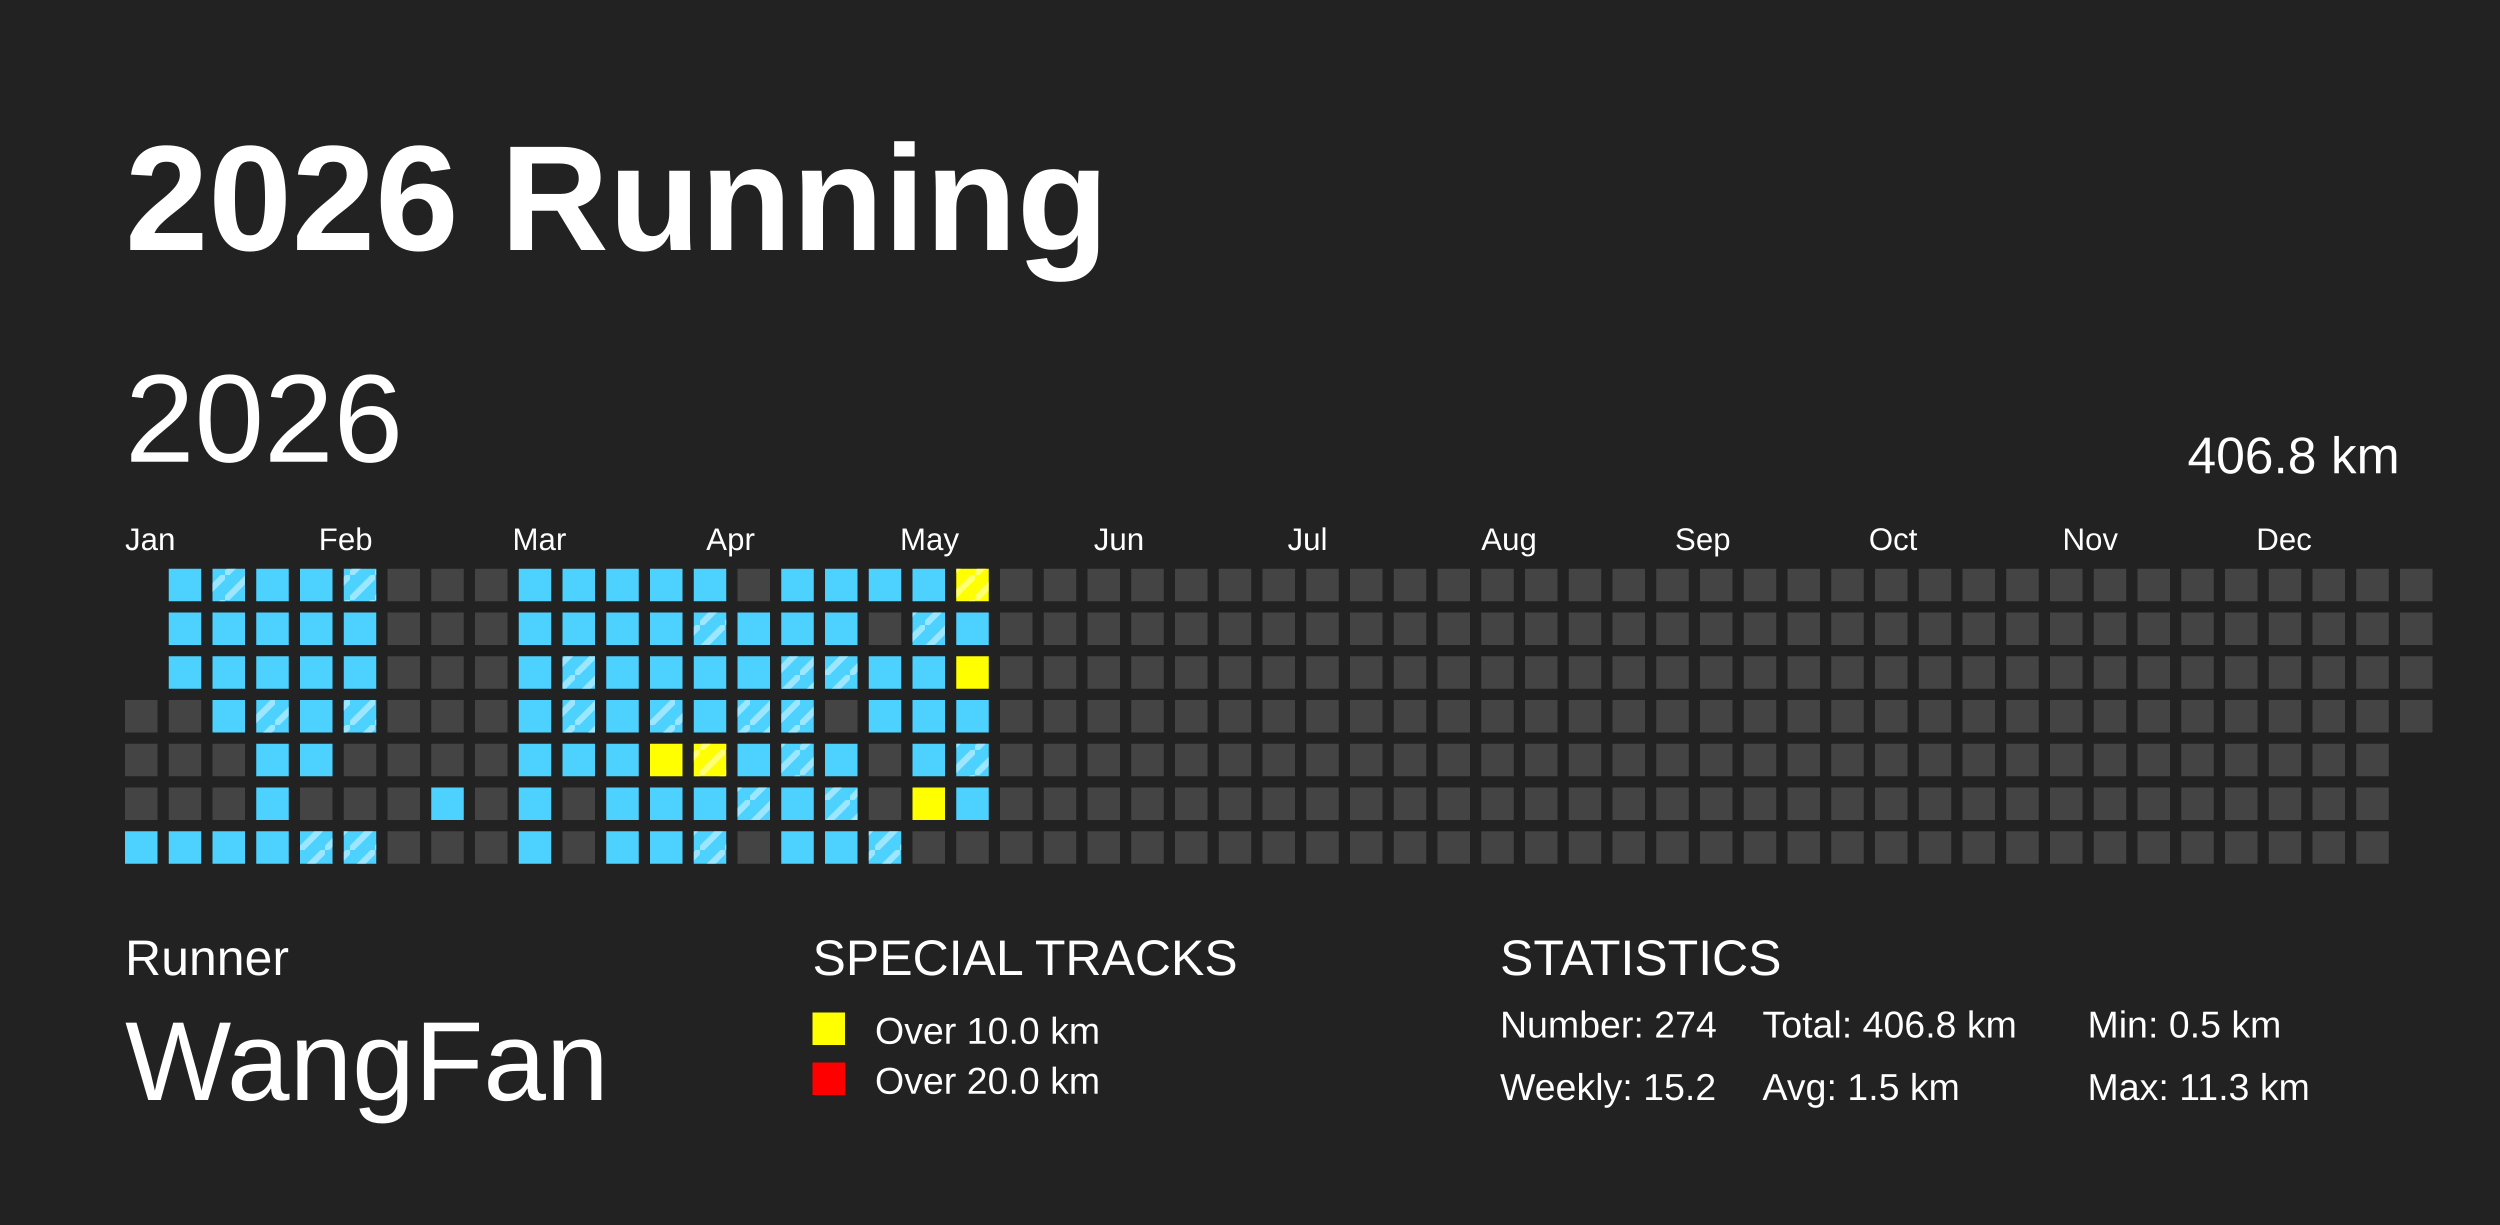
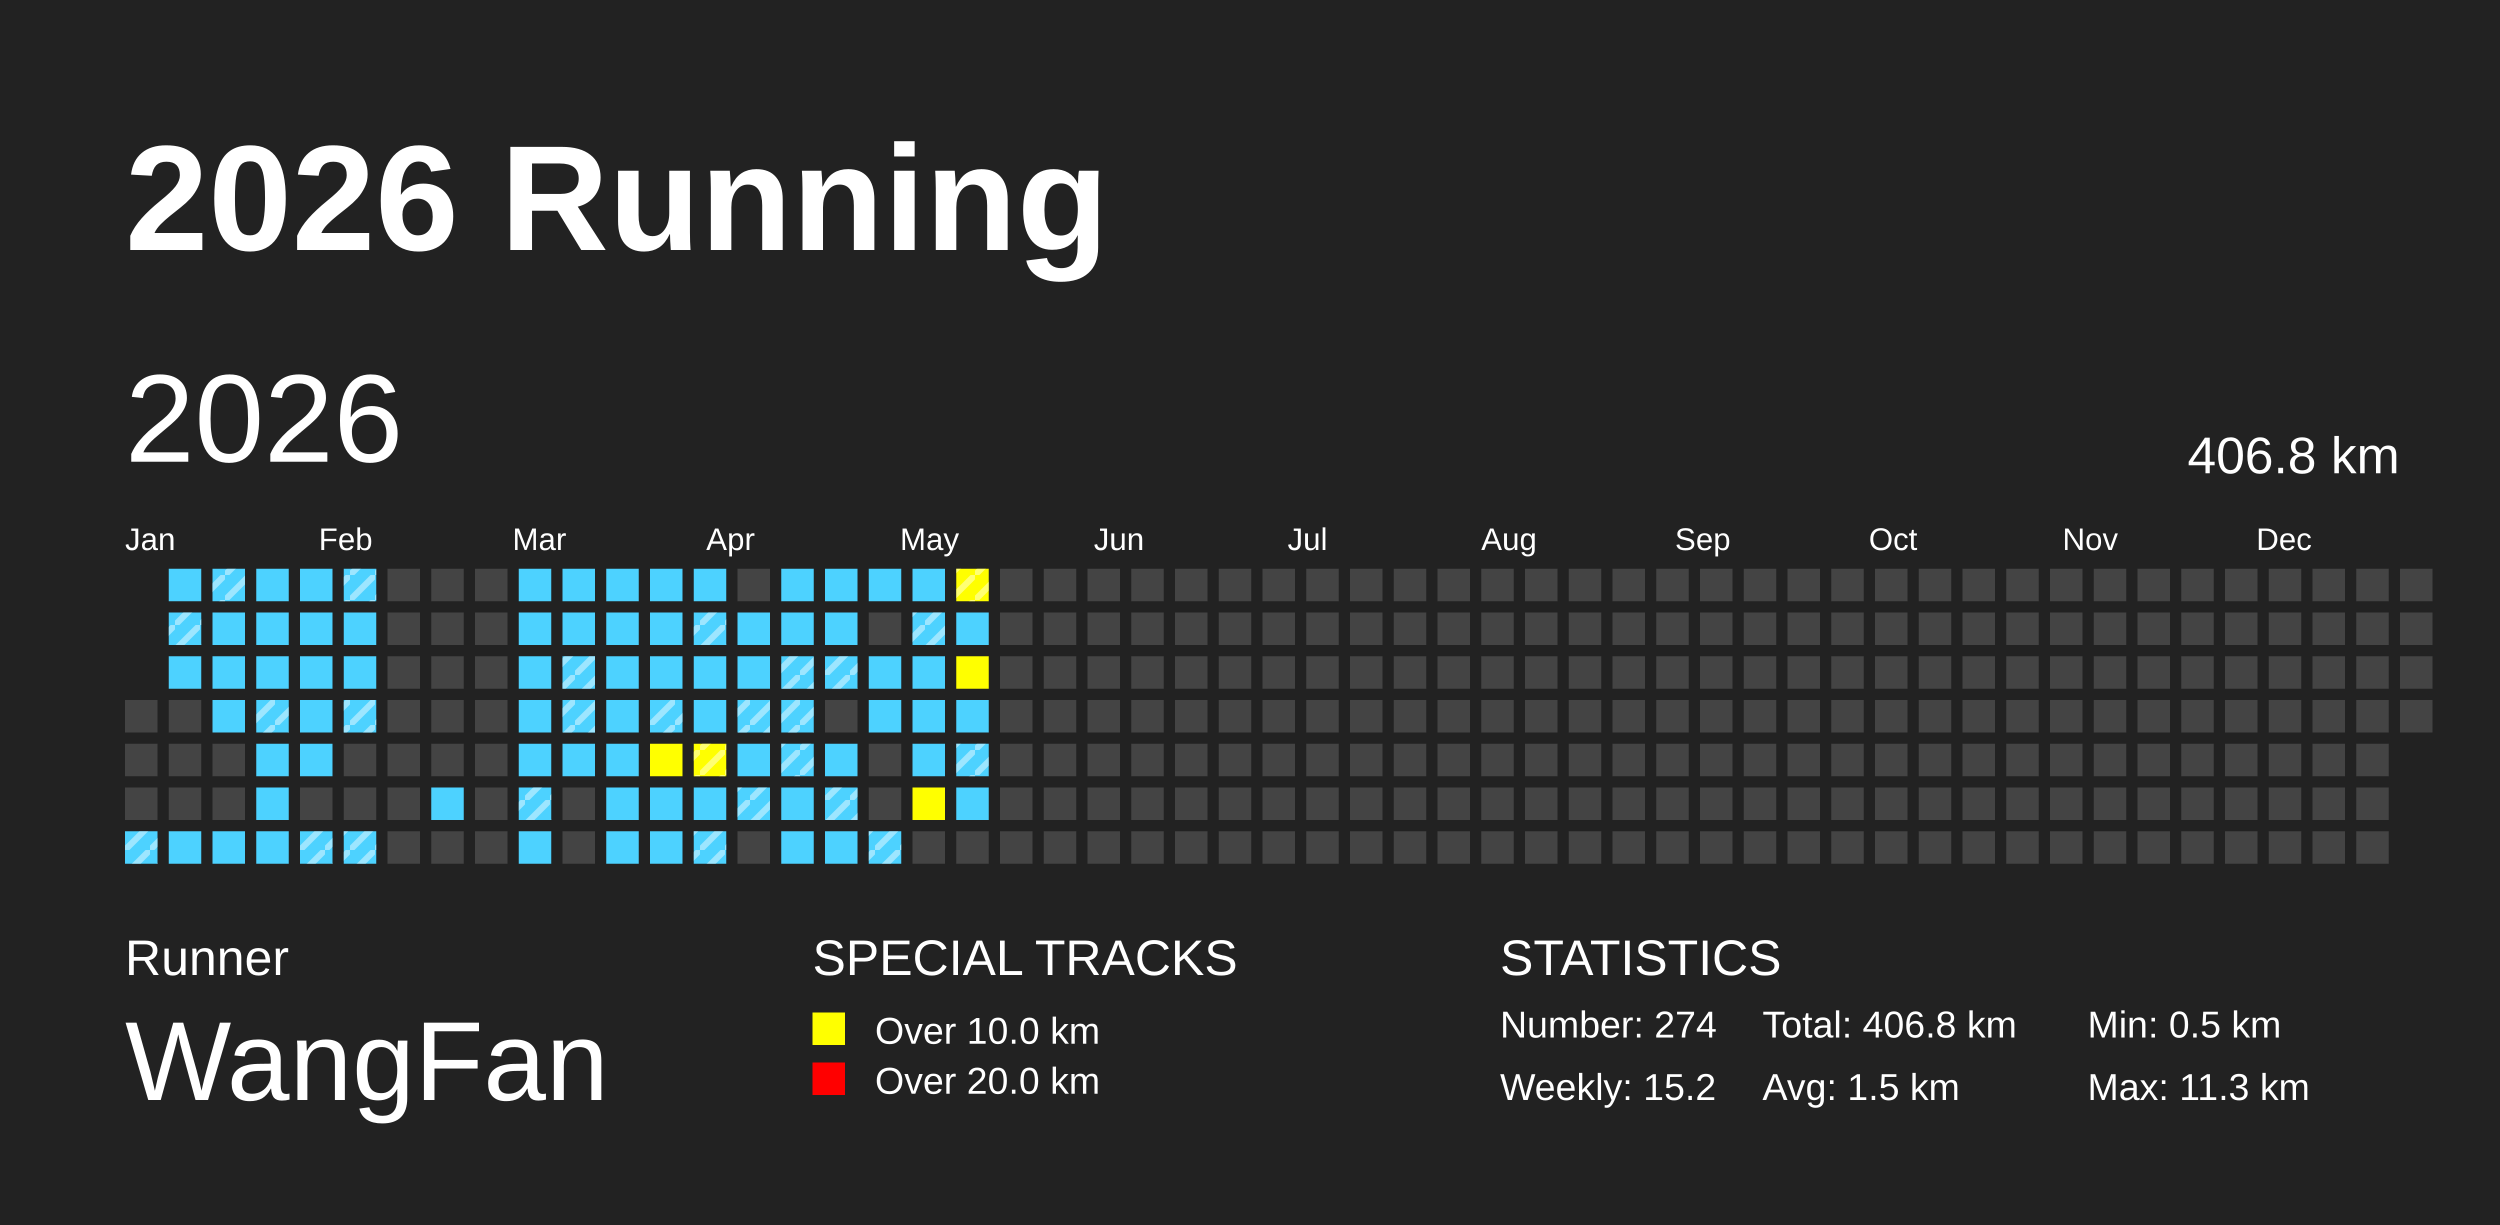
<svg xmlns="http://www.w3.org/2000/svg" baseProfile="full" height="98mm" version="1.1" viewBox="0,0,200,98" width="200mm">
  <defs>
    <pattern height="2" id="indoor-stripe" patternUnits="userSpaceOnUse" width="2">
      <line stroke="white" stroke-opacity="0.45" stroke-width="0.5" x1="0" x2="2" y1="2" y2="0" />
    </pattern>
  </defs>
  <rect fill="#222222" height="98" width="200" x="0" y="0" />
  <text fill="#FFFFFF" style="font-size:12px; font-family:Arial; font-weight:bold;" x="10" y="20">2026 Running</text>
  <text fill="#FFFFFF" style="font-size:4px; font-family:Arial" x="10" y="78">Runner</text>
  <text fill="#FFFFFF" style="font-size:9px; font-family:Arial" x="10" y="88">WangFan</text>
  <text fill="#FFFFFF" style="font-size:4px; font-family:Arial" x="65" y="78">SPECIAL TRACKS</text>
  <rect fill="yellow" height="2.6" width="2.6" x="65" y="81" />
  <text fill="#FFFFFF" style="font-size:3px; font-family:Arial" x="70" y="83.5">Over 10.0 km</text>
  <rect fill="red" height="2.6" width="2.6" x="65" y="85" />
  <text fill="#FFFFFF" style="font-size:3px; font-family:Arial" x="70" y="87.5">Over 20.0 km</text>
  <text fill="#FFFFFF" style="font-size:4px; font-family:Arial" x="120" y="78">STATISTICS</text>
  <text fill="#FFFFFF" style="font-size:3px; font-family:Arial" x="120" y="83">Number: 274</text>
  <text fill="#FFFFFF" style="font-size:3px; font-family:Arial" x="120" y="88">Weekly: 15.2</text>
  <text fill="#FFFFFF" style="font-size:3px; font-family:Arial" x="141" y="83">Total: 406.8 km</text>
  <text fill="#FFFFFF" style="font-size:3px; font-family:Arial" x="141" y="88">Avg: 1.5 km</text>
  <text fill="#FFFFFF" style="font-size:3px; font-family:Arial" x="167" y="83">Min: 0.5 km</text>
  <text fill="#FFFFFF" style="font-size:3px; font-family:Arial" x="167" y="88">Max: 11.3 km</text>
  <text dominant-baseline="hanging" fill="#FFFFFF" style="font-size:10.0px; font-family:Arial;" x="10" y="30">2026</text>
  <text dominant-baseline="hanging" fill="#FFFFFF" style="font-size:4.125px; font-family:Arial;" x="175" y="35">406.8 km</text>
  <text fill="#FFFFFF" style="font-size:2.5px; font-family:Arial" x="10.0" y="44">Jan</text>
  <text fill="#FFFFFF" style="font-size:2.5px; font-family:Arial" x="25.5" y="44">Feb</text>
  <text fill="#FFFFFF" style="font-size:2.5px; font-family:Arial" x="41.0" y="44">Mar</text>
  <text fill="#FFFFFF" style="font-size:2.5px; font-family:Arial" x="56.5" y="44">Apr</text>
  <text fill="#FFFFFF" style="font-size:2.5px; font-family:Arial" x="72.0" y="44">May</text>
  <text fill="#FFFFFF" style="font-size:2.5px; font-family:Arial" x="87.5" y="44">Jun</text>
  <text fill="#FFFFFF" style="font-size:2.5px; font-family:Arial" x="103.0" y="44">Jul</text>
  <text fill="#FFFFFF" style="font-size:2.5px; font-family:Arial" x="118.5" y="44">Aug</text>
  <text fill="#FFFFFF" style="font-size:2.5px; font-family:Arial" x="134.0" y="44">Sep</text>
  <text fill="#FFFFFF" style="font-size:2.5px; font-family:Arial" x="149.5" y="44">Oct</text>
  <text fill="#FFFFFF" style="font-size:2.5px; font-family:Arial" x="165.0" y="44">Nov</text>
  <text fill="#FFFFFF" style="font-size:2.5px; font-family:Arial" x="180.5" y="44">Dec</text>
  <rect fill="#444444" height="2.6" width="2.6" x="10.0" y="56.0" />
  <rect fill="#444444" height="2.6" width="2.6" x="10.0" y="59.5" />
  <rect fill="#444444" height="2.6" width="2.6" x="10.0" y="63.0" />
  <rect fill="#4DD2FF" height="2.6" width="2.6" x="10.0" y="66.5" />
+   <rect fill="url(#indoor-stripe)" height="2.6" width="2.6" x="10.0" y="66.5" />
  <rect fill="#4DD2FF" height="2.6" width="2.6" x="13.5" y="45.5" />
  <rect fill="#4DD2FF" height="2.6" width="2.6" x="13.5" y="49.0" />
+   <rect fill="url(#indoor-stripe)" height="2.6" width="2.6" x="13.5" y="49.0" />
  <rect fill="#4DD2FF" height="2.6" width="2.6" x="13.5" y="52.5" />
  <rect fill="#444444" height="2.6" width="2.6" x="13.5" y="56.0" />
  <rect fill="#444444" height="2.6" width="2.6" x="13.5" y="59.5" />
  <rect fill="#444444" height="2.6" width="2.6" x="13.5" y="63.0" />
  <rect fill="#4DD2FF" height="2.6" width="2.6" x="13.5" y="66.5" />
  <rect fill="#4DD2FF" height="2.6" width="2.6" x="17.0" y="45.5" />
  <rect fill="url(#indoor-stripe)" height="2.6" width="2.6" x="17.0" y="45.5" />
  <rect fill="#4DD2FF" height="2.6" width="2.6" x="17.0" y="49.0" />
  <rect fill="#4DD2FF" height="2.6" width="2.6" x="17.0" y="52.5" />
  <rect fill="#4DD2FF" height="2.6" width="2.6" x="17.0" y="56.0" />
  <rect fill="#444444" height="2.6" width="2.6" x="17.0" y="59.5" />
  <rect fill="#444444" height="2.6" width="2.6" x="17.0" y="63.0" />
  <rect fill="#4DD2FF" height="2.6" width="2.6" x="17.0" y="66.5" />
  <rect fill="#4DD2FF" height="2.6" width="2.6" x="20.5" y="45.5" />
  <rect fill="#4DD2FF" height="2.6" width="2.6" x="20.5" y="49.0" />
  <rect fill="#4DD2FF" height="2.6" width="2.6" x="20.5" y="52.5" />
  <rect fill="#4DD2FF" height="2.6" width="2.6" x="20.5" y="56.0" />
  <rect fill="url(#indoor-stripe)" height="2.6" width="2.6" x="20.5" y="56.0" />
  <rect fill="#4DD2FF" height="2.6" width="2.6" x="20.5" y="59.5" />
  <rect fill="#4DD2FF" height="2.6" width="2.6" x="20.5" y="63.0" />
  <rect fill="#4DD2FF" height="2.6" width="2.6" x="20.5" y="66.5" />
  <rect fill="#4DD2FF" height="2.6" width="2.6" x="24.0" y="45.5" />
  <rect fill="#4DD2FF" height="2.6" width="2.6" x="24.0" y="49.0" />
  <rect fill="#4DD2FF" height="2.6" width="2.6" x="24.0" y="52.5" />
  <rect fill="#4DD2FF" height="2.6" width="2.6" x="24.0" y="56.0" />
  <rect fill="#4DD2FF" height="2.6" width="2.6" x="24.0" y="59.5" />
  <rect fill="#444444" height="2.6" width="2.6" x="24.0" y="63.0" />
  <rect fill="#4DD2FF" height="2.6" width="2.6" x="24.0" y="66.5" />
  <rect fill="url(#indoor-stripe)" height="2.6" width="2.6" x="24.0" y="66.5" />
  <rect fill="#4DD2FF" height="2.6" width="2.6" x="27.5" y="45.5" />
  <rect fill="url(#indoor-stripe)" height="2.6" width="2.6" x="27.5" y="45.5" />
  <rect fill="#4DD2FF" height="2.6" width="2.6" x="27.5" y="49.0" />
  <rect fill="#4DD2FF" height="2.6" width="2.6" x="27.5" y="52.5" />
  <rect fill="#4DD2FF" height="2.6" width="2.6" x="27.5" y="56.0" />
  <rect fill="url(#indoor-stripe)" height="2.6" width="2.6" x="27.5" y="56.0" />
  <rect fill="#444444" height="2.6" width="2.6" x="27.5" y="59.5" />
  <rect fill="#444444" height="2.6" width="2.6" x="27.5" y="63.0" />
  <rect fill="#4DD2FF" height="2.6" width="2.6" x="27.5" y="66.5" />
  <rect fill="url(#indoor-stripe)" height="2.6" width="2.6" x="27.5" y="66.5" />
  <rect fill="#444444" height="2.6" width="2.6" x="31.0" y="45.5" />
  <rect fill="#444444" height="2.6" width="2.6" x="31.0" y="49.0" />
  <rect fill="#444444" height="2.6" width="2.6" x="31.0" y="52.5" />
  <rect fill="#444444" height="2.6" width="2.6" x="31.0" y="56.0" />
  <rect fill="#444444" height="2.6" width="2.6" x="31.0" y="59.5" />
  <rect fill="#444444" height="2.6" width="2.6" x="31.0" y="63.0" />
  <rect fill="#444444" height="2.6" width="2.6" x="31.0" y="66.5" />
  <rect fill="#444444" height="2.6" width="2.6" x="34.5" y="45.5" />
  <rect fill="#444444" height="2.6" width="2.6" x="34.5" y="49.0" />
  <rect fill="#444444" height="2.6" width="2.6" x="34.5" y="52.5" />
  <rect fill="#444444" height="2.6" width="2.6" x="34.5" y="56.0" />
  <rect fill="#444444" height="2.6" width="2.6" x="34.5" y="59.5" />
  <rect fill="#4DD2FF" height="2.6" width="2.6" x="34.5" y="63.0" />
  <rect fill="#444444" height="2.6" width="2.6" x="34.5" y="66.5" />
  <rect fill="#444444" height="2.6" width="2.6" x="38.0" y="45.5" />
  <rect fill="#444444" height="2.6" width="2.6" x="38.0" y="49.0" />
  <rect fill="#444444" height="2.6" width="2.6" x="38.0" y="52.5" />
  <rect fill="#444444" height="2.6" width="2.6" x="38.0" y="56.0" />
  <rect fill="#444444" height="2.6" width="2.6" x="38.0" y="59.5" />
  <rect fill="#444444" height="2.6" width="2.6" x="38.0" y="63.0" />
  <rect fill="#444444" height="2.6" width="2.6" x="38.0" y="66.5" />
  <rect fill="#4DD2FF" height="2.6" width="2.6" x="41.5" y="45.5" />
  <rect fill="#4DD2FF" height="2.6" width="2.6" x="41.5" y="49.0" />
  <rect fill="#4DD2FF" height="2.6" width="2.6" x="41.5" y="52.5" />
  <rect fill="#4DD2FF" height="2.6" width="2.6" x="41.5" y="56.0" />
  <rect fill="#4DD2FF" height="2.6" width="2.6" x="41.5" y="59.5" />
  <rect fill="#4DD2FF" height="2.6" width="2.6" x="41.5" y="63.0" />
+   <rect fill="url(#indoor-stripe)" height="2.6" width="2.6" x="41.5" y="63.0" />
  <rect fill="#4DD2FF" height="2.6" width="2.6" x="41.5" y="66.5" />
  <rect fill="#4DD2FF" height="2.6" width="2.6" x="45.0" y="45.5" />
  <rect fill="#4DD2FF" height="2.6" width="2.6" x="45.0" y="49.0" />
  <rect fill="#4DD2FF" height="2.6" width="2.6" x="45.0" y="52.5" />
  <rect fill="url(#indoor-stripe)" height="2.6" width="2.6" x="45.0" y="52.5" />
  <rect fill="#4DD2FF" height="2.6" width="2.6" x="45.0" y="56.0" />
  <rect fill="url(#indoor-stripe)" height="2.6" width="2.6" x="45.0" y="56.0" />
  <rect fill="#4DD2FF" height="2.6" width="2.6" x="45.0" y="59.5" />
  <rect fill="#444444" height="2.6" width="2.6" x="45.0" y="63.0" />
  <rect fill="#444444" height="2.6" width="2.6" x="45.0" y="66.5" />
  <rect fill="#4DD2FF" height="2.6" width="2.6" x="48.5" y="45.5" />
  <rect fill="#4DD2FF" height="2.6" width="2.6" x="48.5" y="49.0" />
  <rect fill="#4DD2FF" height="2.6" width="2.6" x="48.5" y="52.5" />
  <rect fill="#4DD2FF" height="2.6" width="2.6" x="48.5" y="56.0" />
  <rect fill="#4DD2FF" height="2.6" width="2.6" x="48.5" y="59.5" />
  <rect fill="#4DD2FF" height="2.6" width="2.6" x="48.5" y="63.0" />
  <rect fill="#4DD2FF" height="2.6" width="2.6" x="48.5" y="66.5" />
  <rect fill="#4DD2FF" height="2.6" width="2.6" x="52.0" y="45.5" />
  <rect fill="#4DD2FF" height="2.6" width="2.6" x="52.0" y="49.0" />
  <rect fill="#4DD2FF" height="2.6" width="2.6" x="52.0" y="52.5" />
  <rect fill="#4DD2FF" height="2.6" width="2.6" x="52.0" y="56.0" />
  <rect fill="url(#indoor-stripe)" height="2.6" width="2.6" x="52.0" y="56.0" />
  <rect fill="yellow" height="2.6" width="2.6" x="52.0" y="59.5" />
  <rect fill="#4DD2FF" height="2.6" width="2.6" x="52.0" y="63.0" />
  <rect fill="#4DD2FF" height="2.6" width="2.6" x="52.0" y="66.5" />
  <rect fill="#4DD2FF" height="2.6" width="2.6" x="55.5" y="45.5" />
  <rect fill="#4DD2FF" height="2.6" width="2.6" x="55.5" y="49.0" />
  <rect fill="url(#indoor-stripe)" height="2.6" width="2.6" x="55.5" y="49.0" />
  <rect fill="#4DD2FF" height="2.6" width="2.6" x="55.5" y="52.5" />
  <rect fill="#4DD2FF" height="2.6" width="2.6" x="55.5" y="56.0" />
  <rect fill="yellow" height="2.6" width="2.6" x="55.5" y="59.5" />
  <rect fill="url(#indoor-stripe)" height="2.6" width="2.6" x="55.5" y="59.5" />
  <rect fill="#4DD2FF" height="2.6" width="2.6" x="55.5" y="63.0" />
  <rect fill="#4DD2FF" height="2.6" width="2.6" x="55.5" y="66.5" />
  <rect fill="url(#indoor-stripe)" height="2.6" width="2.6" x="55.5" y="66.5" />
  <rect fill="#444444" height="2.6" width="2.6" x="59.0" y="45.5" />
  <rect fill="#4DD2FF" height="2.6" width="2.6" x="59.0" y="49.0" />
  <rect fill="#4DD2FF" height="2.6" width="2.6" x="59.0" y="52.5" />
  <rect fill="#4DD2FF" height="2.6" width="2.6" x="59.0" y="56.0" />
  <rect fill="url(#indoor-stripe)" height="2.6" width="2.6" x="59.0" y="56.0" />
  <rect fill="#4DD2FF" height="2.6" width="2.6" x="59.0" y="59.5" />
  <rect fill="#4DD2FF" height="2.6" width="2.6" x="59.0" y="63.0" />
  <rect fill="url(#indoor-stripe)" height="2.6" width="2.6" x="59.0" y="63.0" />
  <rect fill="#444444" height="2.6" width="2.6" x="59.0" y="66.5" />
  <rect fill="#4DD2FF" height="2.6" width="2.6" x="62.5" y="45.5" />
  <rect fill="#4DD2FF" height="2.6" width="2.6" x="62.5" y="49.0" />
  <rect fill="#4DD2FF" height="2.6" width="2.6" x="62.5" y="52.5" />
  <rect fill="url(#indoor-stripe)" height="2.6" width="2.6" x="62.5" y="52.5" />
  <rect fill="#4DD2FF" height="2.6" width="2.6" x="62.5" y="56.0" />
  <rect fill="url(#indoor-stripe)" height="2.6" width="2.6" x="62.5" y="56.0" />
  <rect fill="#4DD2FF" height="2.6" width="2.6" x="62.5" y="59.5" />
  <rect fill="url(#indoor-stripe)" height="2.6" width="2.6" x="62.5" y="59.5" />
  <rect fill="#4DD2FF" height="2.6" width="2.6" x="62.5" y="63.0" />
  <rect fill="#4DD2FF" height="2.6" width="2.6" x="62.5" y="66.5" />
  <rect fill="#4DD2FF" height="2.6" width="2.6" x="66.0" y="45.5" />
  <rect fill="#4DD2FF" height="2.6" width="2.6" x="66.0" y="49.0" />
  <rect fill="#4DD2FF" height="2.6" width="2.6" x="66.0" y="52.5" />
  <rect fill="url(#indoor-stripe)" height="2.6" width="2.6" x="66.0" y="52.5" />
  <rect fill="#444444" height="2.6" width="2.6" x="66.0" y="56.0" />
  <rect fill="#4DD2FF" height="2.6" width="2.6" x="66.0" y="59.5" />
  <rect fill="#4DD2FF" height="2.6" width="2.6" x="66.0" y="63.0" />
  <rect fill="url(#indoor-stripe)" height="2.6" width="2.6" x="66.0" y="63.0" />
  <rect fill="#4DD2FF" height="2.6" width="2.6" x="66.0" y="66.5" />
  <rect fill="#4DD2FF" height="2.6" width="2.6" x="69.5" y="45.5" />
  <rect fill="#444444" height="2.6" width="2.6" x="69.5" y="49.0" />
  <rect fill="#4DD2FF" height="2.6" width="2.6" x="69.5" y="52.5" />
  <rect fill="#4DD2FF" height="2.6" width="2.6" x="69.5" y="56.0" />
  <rect fill="#444444" height="2.6" width="2.6" x="69.5" y="59.5" />
  <rect fill="#444444" height="2.6" width="2.6" x="69.5" y="63.0" />
  <rect fill="#4DD2FF" height="2.6" width="2.6" x="69.5" y="66.5" />
  <rect fill="url(#indoor-stripe)" height="2.6" width="2.6" x="69.5" y="66.5" />
  <rect fill="#4DD2FF" height="2.6" width="2.6" x="73.0" y="45.5" />
  <rect fill="#4DD2FF" height="2.6" width="2.6" x="73.0" y="49.0" />
  <rect fill="url(#indoor-stripe)" height="2.6" width="2.6" x="73.0" y="49.0" />
  <rect fill="#4DD2FF" height="2.6" width="2.6" x="73.0" y="52.5" />
  <rect fill="#4DD2FF" height="2.6" width="2.6" x="73.0" y="56.0" />
  <rect fill="#4DD2FF" height="2.6" width="2.6" x="73.0" y="59.5" />
  <rect fill="yellow" height="2.6" width="2.6" x="73.0" y="63.0" />
  <rect fill="#444444" height="2.6" width="2.6" x="73.0" y="66.5" />
  <rect fill="yellow" height="2.6" width="2.6" x="76.5" y="45.5" />
  <rect fill="url(#indoor-stripe)" height="2.6" width="2.6" x="76.5" y="45.5" />
  <rect fill="#4DD2FF" height="2.6" width="2.6" x="76.5" y="49.0" />
  <rect fill="yellow" height="2.6" width="2.6" x="76.5" y="52.5" />
  <rect fill="#4DD2FF" height="2.6" width="2.6" x="76.5" y="56.0" />
  <rect fill="#4DD2FF" height="2.6" width="2.6" x="76.5" y="59.5" />
  <rect fill="url(#indoor-stripe)" height="2.6" width="2.6" x="76.5" y="59.5" />
  <rect fill="#4DD2FF" height="2.6" width="2.6" x="76.5" y="63.0" />
  <rect fill="#444444" height="2.6" width="2.6" x="76.5" y="66.5" />
  <rect fill="#444444" height="2.6" width="2.6" x="80.0" y="45.5" />
  <rect fill="#444444" height="2.6" width="2.6" x="80.0" y="49.0" />
  <rect fill="#444444" height="2.6" width="2.6" x="80.0" y="52.5" />
  <rect fill="#444444" height="2.6" width="2.6" x="80.0" y="56.0" />
  <rect fill="#444444" height="2.6" width="2.6" x="80.0" y="59.5" />
  <rect fill="#444444" height="2.6" width="2.6" x="80.0" y="63.0" />
  <rect fill="#444444" height="2.6" width="2.6" x="80.0" y="66.5" />
  <rect fill="#444444" height="2.6" width="2.6" x="83.5" y="45.5" />
  <rect fill="#444444" height="2.6" width="2.6" x="83.5" y="49.0" />
  <rect fill="#444444" height="2.6" width="2.6" x="83.5" y="52.5" />
  <rect fill="#444444" height="2.6" width="2.6" x="83.5" y="56.0" />
  <rect fill="#444444" height="2.6" width="2.6" x="83.5" y="59.5" />
  <rect fill="#444444" height="2.6" width="2.6" x="83.5" y="63.0" />
  <rect fill="#444444" height="2.6" width="2.6" x="83.5" y="66.5" />
  <rect fill="#444444" height="2.6" width="2.6" x="87.0" y="45.5" />
  <rect fill="#444444" height="2.6" width="2.6" x="87.0" y="49.0" />
  <rect fill="#444444" height="2.6" width="2.6" x="87.0" y="52.5" />
  <rect fill="#444444" height="2.6" width="2.6" x="87.0" y="56.0" />
  <rect fill="#444444" height="2.6" width="2.6" x="87.0" y="59.5" />
  <rect fill="#444444" height="2.6" width="2.6" x="87.0" y="63.0" />
  <rect fill="#444444" height="2.6" width="2.6" x="87.0" y="66.5" />
  <rect fill="#444444" height="2.6" width="2.6" x="90.5" y="45.5" />
  <rect fill="#444444" height="2.6" width="2.6" x="90.5" y="49.0" />
  <rect fill="#444444" height="2.6" width="2.6" x="90.5" y="52.5" />
  <rect fill="#444444" height="2.6" width="2.6" x="90.5" y="56.0" />
  <rect fill="#444444" height="2.6" width="2.6" x="90.5" y="59.5" />
  <rect fill="#444444" height="2.6" width="2.6" x="90.5" y="63.0" />
  <rect fill="#444444" height="2.6" width="2.6" x="90.5" y="66.5" />
  <rect fill="#444444" height="2.6" width="2.6" x="94.0" y="45.5" />
  <rect fill="#444444" height="2.6" width="2.6" x="94.0" y="49.0" />
  <rect fill="#444444" height="2.6" width="2.6" x="94.0" y="52.5" />
  <rect fill="#444444" height="2.6" width="2.6" x="94.0" y="56.0" />
  <rect fill="#444444" height="2.6" width="2.6" x="94.0" y="59.5" />
  <rect fill="#444444" height="2.6" width="2.6" x="94.0" y="63.0" />
  <rect fill="#444444" height="2.6" width="2.6" x="94.0" y="66.5" />
  <rect fill="#444444" height="2.6" width="2.6" x="97.5" y="45.5" />
  <rect fill="#444444" height="2.6" width="2.6" x="97.5" y="49.0" />
  <rect fill="#444444" height="2.6" width="2.6" x="97.5" y="52.5" />
  <rect fill="#444444" height="2.6" width="2.6" x="97.5" y="56.0" />
  <rect fill="#444444" height="2.6" width="2.6" x="97.5" y="59.5" />
  <rect fill="#444444" height="2.6" width="2.6" x="97.5" y="63.0" />
  <rect fill="#444444" height="2.6" width="2.6" x="97.5" y="66.5" />
  <rect fill="#444444" height="2.6" width="2.6" x="101.0" y="45.5" />
  <rect fill="#444444" height="2.6" width="2.6" x="101.0" y="49.0" />
  <rect fill="#444444" height="2.6" width="2.6" x="101.0" y="52.5" />
  <rect fill="#444444" height="2.6" width="2.6" x="101.0" y="56.0" />
  <rect fill="#444444" height="2.6" width="2.6" x="101.0" y="59.5" />
  <rect fill="#444444" height="2.6" width="2.6" x="101.0" y="63.0" />
  <rect fill="#444444" height="2.6" width="2.6" x="101.0" y="66.5" />
  <rect fill="#444444" height="2.6" width="2.6" x="104.5" y="45.5" />
  <rect fill="#444444" height="2.6" width="2.6" x="104.5" y="49.0" />
  <rect fill="#444444" height="2.6" width="2.6" x="104.5" y="52.5" />
  <rect fill="#444444" height="2.6" width="2.6" x="104.5" y="56.0" />
  <rect fill="#444444" height="2.6" width="2.6" x="104.5" y="59.5" />
  <rect fill="#444444" height="2.6" width="2.6" x="104.5" y="63.0" />
  <rect fill="#444444" height="2.6" width="2.6" x="104.5" y="66.5" />
  <rect fill="#444444" height="2.6" width="2.6" x="108.0" y="45.5" />
  <rect fill="#444444" height="2.6" width="2.6" x="108.0" y="49.0" />
  <rect fill="#444444" height="2.6" width="2.6" x="108.0" y="52.5" />
  <rect fill="#444444" height="2.6" width="2.6" x="108.0" y="56.0" />
  <rect fill="#444444" height="2.6" width="2.6" x="108.0" y="59.5" />
  <rect fill="#444444" height="2.6" width="2.6" x="108.0" y="63.0" />
  <rect fill="#444444" height="2.6" width="2.6" x="108.0" y="66.5" />
  <rect fill="#444444" height="2.6" width="2.6" x="111.5" y="45.5" />
  <rect fill="#444444" height="2.6" width="2.6" x="111.5" y="49.0" />
  <rect fill="#444444" height="2.6" width="2.6" x="111.5" y="52.5" />
  <rect fill="#444444" height="2.6" width="2.6" x="111.5" y="56.0" />
  <rect fill="#444444" height="2.6" width="2.6" x="111.5" y="59.5" />
  <rect fill="#444444" height="2.6" width="2.6" x="111.5" y="63.0" />
  <rect fill="#444444" height="2.6" width="2.6" x="111.5" y="66.5" />
  <rect fill="#444444" height="2.6" width="2.6" x="115.0" y="45.5" />
  <rect fill="#444444" height="2.6" width="2.6" x="115.0" y="49.0" />
  <rect fill="#444444" height="2.6" width="2.6" x="115.0" y="52.5" />
  <rect fill="#444444" height="2.6" width="2.6" x="115.0" y="56.0" />
  <rect fill="#444444" height="2.6" width="2.6" x="115.0" y="59.5" />
  <rect fill="#444444" height="2.6" width="2.6" x="115.0" y="63.0" />
  <rect fill="#444444" height="2.6" width="2.6" x="115.0" y="66.5" />
  <rect fill="#444444" height="2.6" width="2.6" x="118.5" y="45.5" />
  <rect fill="#444444" height="2.6" width="2.6" x="118.5" y="49.0" />
  <rect fill="#444444" height="2.6" width="2.6" x="118.5" y="52.5" />
  <rect fill="#444444" height="2.6" width="2.6" x="118.5" y="56.0" />
  <rect fill="#444444" height="2.6" width="2.6" x="118.5" y="59.5" />
  <rect fill="#444444" height="2.6" width="2.6" x="118.5" y="63.0" />
  <rect fill="#444444" height="2.6" width="2.6" x="118.5" y="66.5" />
  <rect fill="#444444" height="2.6" width="2.6" x="122.0" y="45.5" />
  <rect fill="#444444" height="2.6" width="2.6" x="122.0" y="49.0" />
  <rect fill="#444444" height="2.6" width="2.6" x="122.0" y="52.5" />
  <rect fill="#444444" height="2.6" width="2.6" x="122.0" y="56.0" />
  <rect fill="#444444" height="2.6" width="2.6" x="122.0" y="59.5" />
  <rect fill="#444444" height="2.6" width="2.6" x="122.0" y="63.0" />
  <rect fill="#444444" height="2.6" width="2.6" x="122.0" y="66.5" />
  <rect fill="#444444" height="2.6" width="2.6" x="125.5" y="45.5" />
  <rect fill="#444444" height="2.6" width="2.6" x="125.5" y="49.0" />
  <rect fill="#444444" height="2.6" width="2.6" x="125.5" y="52.5" />
  <rect fill="#444444" height="2.6" width="2.6" x="125.5" y="56.0" />
  <rect fill="#444444" height="2.6" width="2.6" x="125.5" y="59.5" />
  <rect fill="#444444" height="2.6" width="2.6" x="125.5" y="63.0" />
  <rect fill="#444444" height="2.6" width="2.6" x="125.5" y="66.5" />
  <rect fill="#444444" height="2.6" width="2.6" x="129.0" y="45.5" />
  <rect fill="#444444" height="2.6" width="2.6" x="129.0" y="49.0" />
  <rect fill="#444444" height="2.6" width="2.6" x="129.0" y="52.5" />
  <rect fill="#444444" height="2.6" width="2.6" x="129.0" y="56.0" />
  <rect fill="#444444" height="2.6" width="2.6" x="129.0" y="59.5" />
  <rect fill="#444444" height="2.6" width="2.6" x="129.0" y="63.0" />
  <rect fill="#444444" height="2.6" width="2.6" x="129.0" y="66.5" />
  <rect fill="#444444" height="2.6" width="2.6" x="132.5" y="45.5" />
  <rect fill="#444444" height="2.6" width="2.6" x="132.5" y="49.0" />
  <rect fill="#444444" height="2.6" width="2.6" x="132.5" y="52.5" />
  <rect fill="#444444" height="2.6" width="2.6" x="132.5" y="56.0" />
  <rect fill="#444444" height="2.6" width="2.6" x="132.5" y="59.5" />
  <rect fill="#444444" height="2.6" width="2.6" x="132.5" y="63.0" />
  <rect fill="#444444" height="2.6" width="2.6" x="132.5" y="66.5" />
  <rect fill="#444444" height="2.6" width="2.6" x="136.0" y="45.5" />
  <rect fill="#444444" height="2.6" width="2.6" x="136.0" y="49.0" />
  <rect fill="#444444" height="2.6" width="2.6" x="136.0" y="52.5" />
  <rect fill="#444444" height="2.6" width="2.6" x="136.0" y="56.0" />
  <rect fill="#444444" height="2.6" width="2.6" x="136.0" y="59.5" />
  <rect fill="#444444" height="2.6" width="2.6" x="136.0" y="63.0" />
  <rect fill="#444444" height="2.6" width="2.6" x="136.0" y="66.5" />
  <rect fill="#444444" height="2.6" width="2.6" x="139.5" y="45.5" />
  <rect fill="#444444" height="2.6" width="2.6" x="139.5" y="49.0" />
  <rect fill="#444444" height="2.6" width="2.6" x="139.5" y="52.5" />
  <rect fill="#444444" height="2.6" width="2.6" x="139.5" y="56.0" />
  <rect fill="#444444" height="2.6" width="2.6" x="139.5" y="59.5" />
  <rect fill="#444444" height="2.6" width="2.6" x="139.5" y="63.0" />
  <rect fill="#444444" height="2.6" width="2.6" x="139.5" y="66.5" />
  <rect fill="#444444" height="2.6" width="2.6" x="143.0" y="45.5" />
  <rect fill="#444444" height="2.6" width="2.6" x="143.0" y="49.0" />
  <rect fill="#444444" height="2.6" width="2.6" x="143.0" y="52.5" />
  <rect fill="#444444" height="2.6" width="2.6" x="143.0" y="56.0" />
  <rect fill="#444444" height="2.6" width="2.6" x="143.0" y="59.5" />
  <rect fill="#444444" height="2.6" width="2.6" x="143.0" y="63.0" />
  <rect fill="#444444" height="2.6" width="2.6" x="143.0" y="66.5" />
  <rect fill="#444444" height="2.6" width="2.6" x="146.5" y="45.5" />
  <rect fill="#444444" height="2.6" width="2.6" x="146.5" y="49.0" />
  <rect fill="#444444" height="2.6" width="2.6" x="146.5" y="52.5" />
  <rect fill="#444444" height="2.6" width="2.6" x="146.5" y="56.0" />
  <rect fill="#444444" height="2.6" width="2.6" x="146.5" y="59.5" />
  <rect fill="#444444" height="2.6" width="2.6" x="146.5" y="63.0" />
  <rect fill="#444444" height="2.6" width="2.6" x="146.5" y="66.5" />
  <rect fill="#444444" height="2.6" width="2.6" x="150.0" y="45.5" />
  <rect fill="#444444" height="2.6" width="2.6" x="150.0" y="49.0" />
  <rect fill="#444444" height="2.6" width="2.6" x="150.0" y="52.5" />
  <rect fill="#444444" height="2.6" width="2.6" x="150.0" y="56.0" />
  <rect fill="#444444" height="2.6" width="2.6" x="150.0" y="59.5" />
  <rect fill="#444444" height="2.6" width="2.6" x="150.0" y="63.0" />
  <rect fill="#444444" height="2.6" width="2.6" x="150.0" y="66.5" />
  <rect fill="#444444" height="2.6" width="2.6" x="153.5" y="45.5" />
  <rect fill="#444444" height="2.6" width="2.6" x="153.5" y="49.0" />
  <rect fill="#444444" height="2.6" width="2.6" x="153.5" y="52.5" />
  <rect fill="#444444" height="2.6" width="2.6" x="153.5" y="56.0" />
  <rect fill="#444444" height="2.6" width="2.6" x="153.5" y="59.5" />
  <rect fill="#444444" height="2.6" width="2.6" x="153.5" y="63.0" />
  <rect fill="#444444" height="2.6" width="2.6" x="153.5" y="66.5" />
  <rect fill="#444444" height="2.6" width="2.6" x="157.0" y="45.5" />
  <rect fill="#444444" height="2.6" width="2.6" x="157.0" y="49.0" />
  <rect fill="#444444" height="2.6" width="2.6" x="157.0" y="52.5" />
  <rect fill="#444444" height="2.6" width="2.6" x="157.0" y="56.0" />
  <rect fill="#444444" height="2.6" width="2.6" x="157.0" y="59.5" />
  <rect fill="#444444" height="2.6" width="2.6" x="157.0" y="63.0" />
  <rect fill="#444444" height="2.6" width="2.6" x="157.0" y="66.5" />
  <rect fill="#444444" height="2.6" width="2.6" x="160.5" y="45.5" />
  <rect fill="#444444" height="2.6" width="2.6" x="160.5" y="49.0" />
  <rect fill="#444444" height="2.6" width="2.6" x="160.5" y="52.5" />
  <rect fill="#444444" height="2.6" width="2.6" x="160.5" y="56.0" />
  <rect fill="#444444" height="2.6" width="2.6" x="160.5" y="59.5" />
  <rect fill="#444444" height="2.6" width="2.6" x="160.5" y="63.0" />
  <rect fill="#444444" height="2.6" width="2.6" x="160.5" y="66.5" />
  <rect fill="#444444" height="2.6" width="2.6" x="164.0" y="45.5" />
  <rect fill="#444444" height="2.6" width="2.6" x="164.0" y="49.0" />
  <rect fill="#444444" height="2.6" width="2.6" x="164.0" y="52.5" />
  <rect fill="#444444" height="2.6" width="2.6" x="164.0" y="56.0" />
  <rect fill="#444444" height="2.6" width="2.6" x="164.0" y="59.5" />
  <rect fill="#444444" height="2.6" width="2.6" x="164.0" y="63.0" />
  <rect fill="#444444" height="2.6" width="2.6" x="164.0" y="66.5" />
  <rect fill="#444444" height="2.6" width="2.6" x="167.5" y="45.5" />
  <rect fill="#444444" height="2.6" width="2.6" x="167.5" y="49.0" />
  <rect fill="#444444" height="2.6" width="2.6" x="167.5" y="52.5" />
  <rect fill="#444444" height="2.6" width="2.6" x="167.5" y="56.0" />
  <rect fill="#444444" height="2.6" width="2.6" x="167.5" y="59.5" />
  <rect fill="#444444" height="2.6" width="2.6" x="167.5" y="63.0" />
  <rect fill="#444444" height="2.6" width="2.6" x="167.5" y="66.5" />
  <rect fill="#444444" height="2.6" width="2.6" x="171.0" y="45.5" />
  <rect fill="#444444" height="2.6" width="2.6" x="171.0" y="49.0" />
  <rect fill="#444444" height="2.6" width="2.6" x="171.0" y="52.5" />
  <rect fill="#444444" height="2.6" width="2.6" x="171.0" y="56.0" />
  <rect fill="#444444" height="2.6" width="2.6" x="171.0" y="59.5" />
  <rect fill="#444444" height="2.6" width="2.6" x="171.0" y="63.0" />
  <rect fill="#444444" height="2.6" width="2.6" x="171.0" y="66.5" />
  <rect fill="#444444" height="2.6" width="2.6" x="174.5" y="45.5" />
  <rect fill="#444444" height="2.6" width="2.6" x="174.5" y="49.0" />
  <rect fill="#444444" height="2.6" width="2.6" x="174.5" y="52.5" />
  <rect fill="#444444" height="2.6" width="2.6" x="174.5" y="56.0" />
  <rect fill="#444444" height="2.6" width="2.6" x="174.5" y="59.5" />
  <rect fill="#444444" height="2.6" width="2.6" x="174.5" y="63.0" />
  <rect fill="#444444" height="2.6" width="2.6" x="174.5" y="66.5" />
  <rect fill="#444444" height="2.6" width="2.6" x="178.0" y="45.5" />
  <rect fill="#444444" height="2.6" width="2.6" x="178.0" y="49.0" />
  <rect fill="#444444" height="2.6" width="2.6" x="178.0" y="52.5" />
  <rect fill="#444444" height="2.6" width="2.6" x="178.0" y="56.0" />
  <rect fill="#444444" height="2.6" width="2.6" x="178.0" y="59.5" />
  <rect fill="#444444" height="2.6" width="2.6" x="178.0" y="63.0" />
  <rect fill="#444444" height="2.6" width="2.6" x="178.0" y="66.5" />
  <rect fill="#444444" height="2.6" width="2.6" x="181.5" y="45.5" />
  <rect fill="#444444" height="2.6" width="2.6" x="181.5" y="49.0" />
  <rect fill="#444444" height="2.6" width="2.6" x="181.5" y="52.5" />
  <rect fill="#444444" height="2.6" width="2.6" x="181.5" y="56.0" />
  <rect fill="#444444" height="2.6" width="2.6" x="181.5" y="59.5" />
  <rect fill="#444444" height="2.6" width="2.6" x="181.5" y="63.0" />
  <rect fill="#444444" height="2.6" width="2.6" x="181.5" y="66.5" />
  <rect fill="#444444" height="2.6" width="2.6" x="185.0" y="45.5" />
  <rect fill="#444444" height="2.6" width="2.6" x="185.0" y="49.0" />
  <rect fill="#444444" height="2.6" width="2.6" x="185.0" y="52.5" />
  <rect fill="#444444" height="2.6" width="2.6" x="185.0" y="56.0" />
  <rect fill="#444444" height="2.6" width="2.6" x="185.0" y="59.5" />
  <rect fill="#444444" height="2.6" width="2.6" x="185.0" y="63.0" />
  <rect fill="#444444" height="2.6" width="2.6" x="185.0" y="66.5" />
  <rect fill="#444444" height="2.6" width="2.6" x="188.5" y="45.5" />
  <rect fill="#444444" height="2.6" width="2.6" x="188.5" y="49.0" />
  <rect fill="#444444" height="2.6" width="2.6" x="188.5" y="52.5" />
  <rect fill="#444444" height="2.6" width="2.6" x="188.5" y="56.0" />
  <rect fill="#444444" height="2.6" width="2.6" x="188.5" y="59.5" />
  <rect fill="#444444" height="2.6" width="2.6" x="188.5" y="63.0" />
  <rect fill="#444444" height="2.6" width="2.6" x="188.5" y="66.5" />
  <rect fill="#444444" height="2.6" width="2.6" x="192.0" y="45.5" />
  <rect fill="#444444" height="2.6" width="2.6" x="192.0" y="49.0" />
  <rect fill="#444444" height="2.6" width="2.6" x="192.0" y="52.5" />
  <rect fill="#444444" height="2.6" width="2.6" x="192.0" y="56.0" />
</svg>
